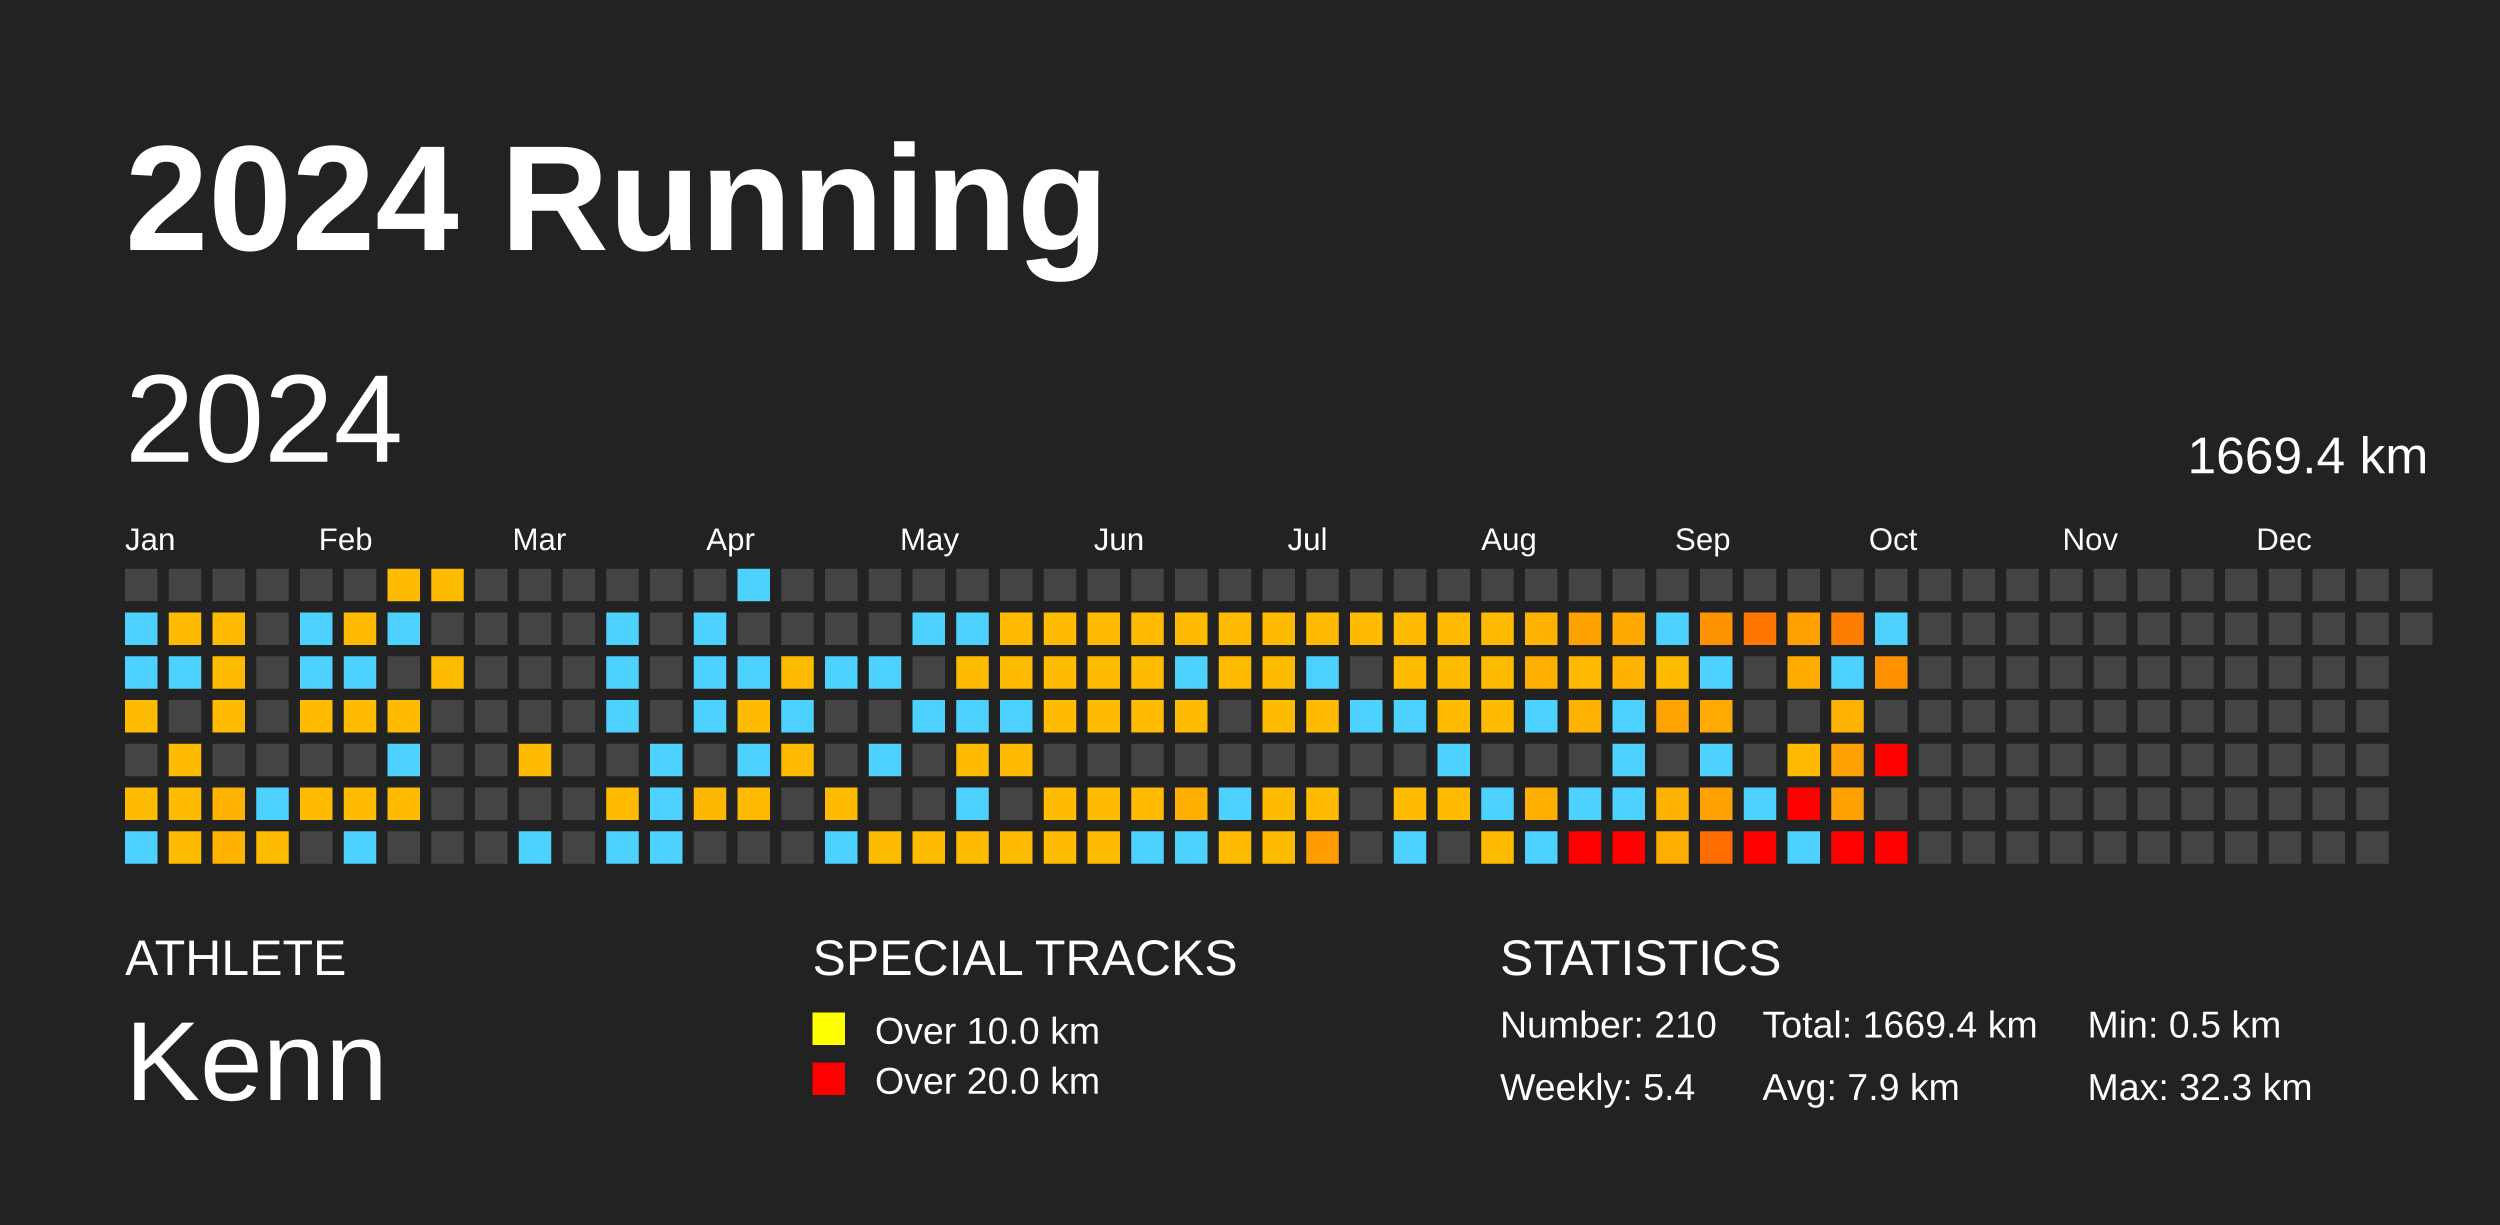
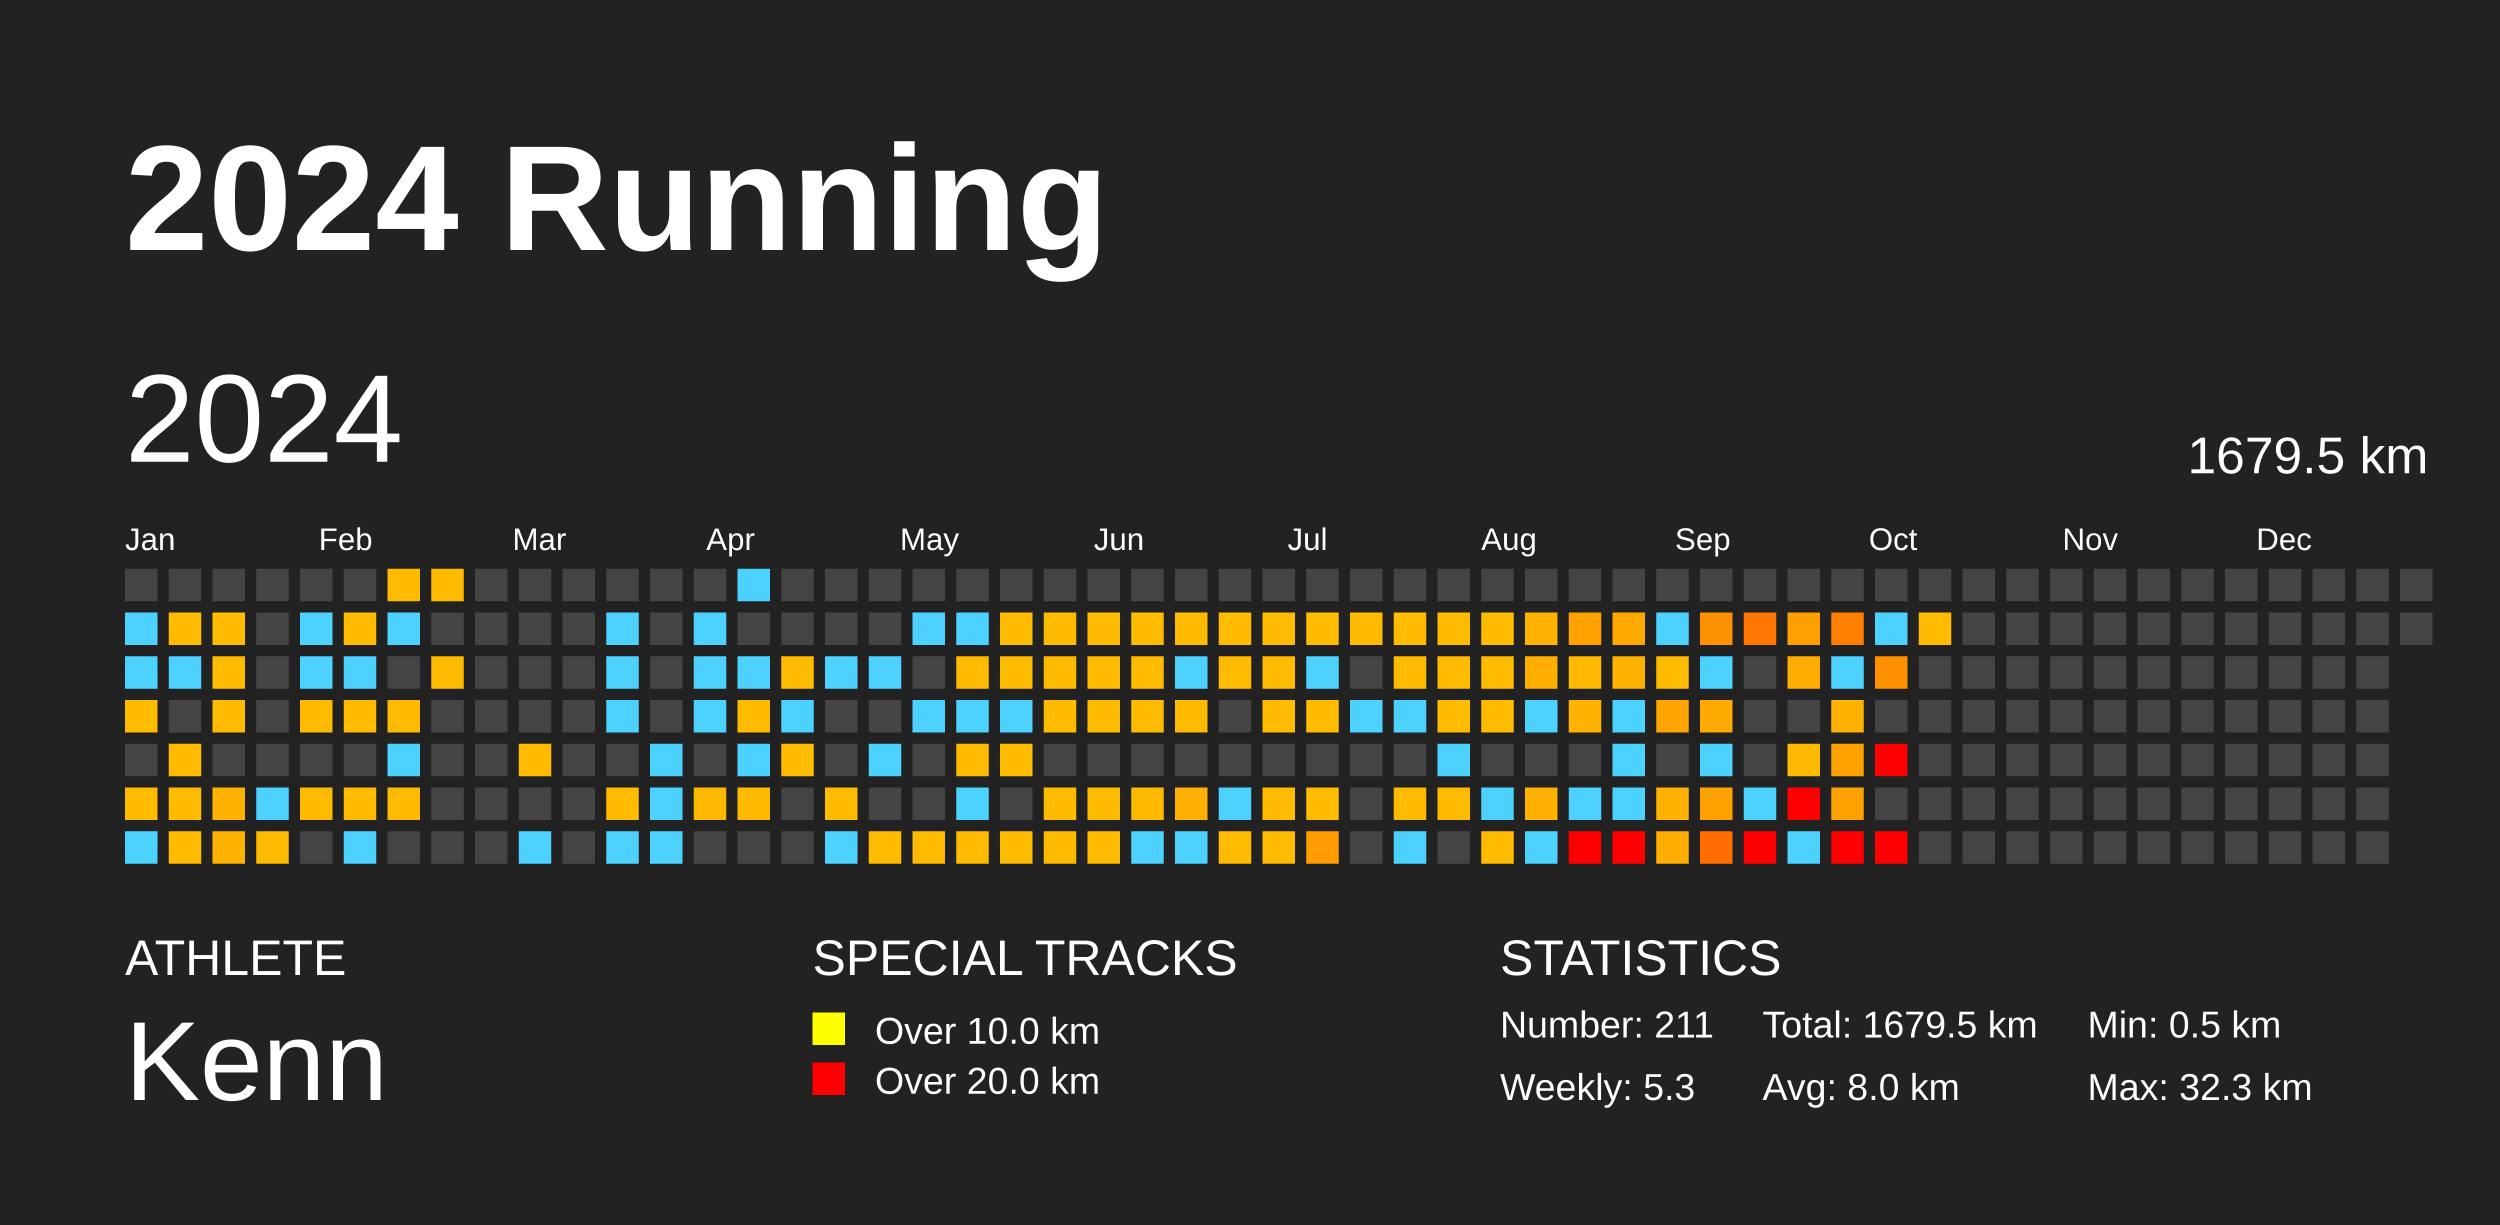
<svg xmlns="http://www.w3.org/2000/svg" baseProfile="full" height="98mm" version="1.1" viewBox="0,0,200,98" width="200mm">
  <defs />
  <rect fill="#222222" height="98" width="200" x="0" y="0" />
  <text fill="#FFFFFF" style="font-size:12px; font-family:Arial; font-weight:bold;" x="10" y="20">2024 Running</text>
  <text fill="#FFFFFF" style="font-size:4px; font-family:Arial" x="10" y="78">ATHLETE</text>
  <text fill="#FFFFFF" style="font-size:9px; font-family:Arial" x="10" y="88">Kenn</text>
  <text fill="#FFFFFF" style="font-size:4px; font-family:Arial" x="65" y="78">SPECIAL TRACKS</text>
  <rect fill="yellow" height="2.6" width="2.6" x="65" y="81" />
  <text fill="#FFFFFF" style="font-size:3px; font-family:Arial" x="70" y="83.5">Over 10.0 km</text>
  <rect fill="red" height="2.6" width="2.6" x="65" y="85" />
  <text fill="#FFFFFF" style="font-size:3px; font-family:Arial" x="70" y="87.5">Over 20.0 km</text>
  <text fill="#FFFFFF" style="font-size:4px; font-family:Arial" x="120" y="78">STATISTICS</text>
-   <text fill="#FFFFFF" style="font-size:3px; font-family:Arial" x="120" y="83">Number: 210</text>
-   <text fill="#FFFFFF" style="font-size:3px; font-family:Arial" x="120" y="88">Weekly: 5.4</text>
-   <text fill="#FFFFFF" style="font-size:3px; font-family:Arial" x="141" y="83">Total: 1669.4 km</text>
-   <text fill="#FFFFFF" style="font-size:3px; font-family:Arial" x="141" y="88">Avg: 7.9 km</text>
+   <text fill="#FFFFFF" style="font-size:3px; font-family:Arial" x="120" y="83">Number: 211</text>
+   <text fill="#FFFFFF" style="font-size:3px; font-family:Arial" x="120" y="88">Weekly: 5.3</text>
+   <text fill="#FFFFFF" style="font-size:3px; font-family:Arial" x="141" y="83">Total: 1679.5 km</text>
+   <text fill="#FFFFFF" style="font-size:3px; font-family:Arial" x="141" y="88">Avg: 8.0 km</text>
  <text fill="#FFFFFF" style="font-size:3px; font-family:Arial" x="167" y="83">Min: 0.5 km</text>
  <text fill="#FFFFFF" style="font-size:3px; font-family:Arial" x="167" y="88">Max: 32.3 km</text>
  <text dominant-baseline="hanging" fill="#FFFFFF" style="font-size:10.0px; font-family:Arial;" x="10" y="30">2024</text>
-   <text dominant-baseline="hanging" fill="#FFFFFF" style="font-size:4.125px; font-family:Arial;" x="175" y="35">1669.4 km</text>
+   <text dominant-baseline="hanging" fill="#FFFFFF" style="font-size:4.125px; font-family:Arial;" x="175" y="35">1679.5 km</text>
  <text fill="#FFFFFF" style="font-size:2.5px; font-family:Arial" x="10.0" y="44">Jan</text>
  <text fill="#FFFFFF" style="font-size:2.5px; font-family:Arial" x="25.5" y="44">Feb</text>
  <text fill="#FFFFFF" style="font-size:2.5px; font-family:Arial" x="41.0" y="44">Mar</text>
  <text fill="#FFFFFF" style="font-size:2.5px; font-family:Arial" x="56.5" y="44">Apr</text>
  <text fill="#FFFFFF" style="font-size:2.5px; font-family:Arial" x="72.0" y="44">May</text>
  <text fill="#FFFFFF" style="font-size:2.5px; font-family:Arial" x="87.5" y="44">Jun</text>
  <text fill="#FFFFFF" style="font-size:2.5px; font-family:Arial" x="103.0" y="44">Jul</text>
  <text fill="#FFFFFF" style="font-size:2.5px; font-family:Arial" x="118.5" y="44">Aug</text>
  <text fill="#FFFFFF" style="font-size:2.5px; font-family:Arial" x="134.0" y="44">Sep</text>
  <text fill="#FFFFFF" style="font-size:2.5px; font-family:Arial" x="149.5" y="44">Oct</text>
  <text fill="#FFFFFF" style="font-size:2.5px; font-family:Arial" x="165.0" y="44">Nov</text>
  <text fill="#FFFFFF" style="font-size:2.5px; font-family:Arial" x="180.5" y="44">Dec</text>
  <rect fill="#444444" height="2.6" width="2.6" x="10.0" y="45.5" />
  <rect fill="#4dd2ff" height="2.6" width="2.6" x="10.0" y="49.0" />
  <rect fill="#4dd2ff" height="2.6" width="2.6" x="10.0" y="52.5" />
  <rect fill="#ffbb00" height="2.6" width="2.6" x="10.0" y="56.0" />
  <rect fill="#444444" height="2.6" width="2.6" x="10.0" y="59.5" />
  <rect fill="#ffbb00" height="2.6" width="2.6" x="10.0" y="63.0" />
  <rect fill="#4dd2ff" height="2.6" width="2.6" x="10.0" y="66.5" />
  <rect fill="#444444" height="2.6" width="2.6" x="13.5" y="45.5" />
  <rect fill="#ffbb00" height="2.6" width="2.6" x="13.5" y="49.0" />
  <rect fill="#4dd2ff" height="2.6" width="2.6" x="13.5" y="52.5" />
  <rect fill="#444444" height="2.6" width="2.6" x="13.5" y="56.0" />
  <rect fill="#ffbb00" height="2.6" width="2.6" x="13.5" y="59.5" />
  <rect fill="#ffbb00" height="2.6" width="2.6" x="13.5" y="63.0" />
  <rect fill="#ffbb00" height="2.6" width="2.6" x="13.5" y="66.5" />
  <rect fill="#444444" height="2.6" width="2.6" x="17.0" y="45.5" />
  <rect fill="#ffbb00" height="2.6" width="2.6" x="17.0" y="49.0" />
  <rect fill="#ffbb00" height="2.6" width="2.6" x="17.0" y="52.5" />
  <rect fill="#ffbb00" height="2.6" width="2.6" x="17.0" y="56.0" />
  <rect fill="#444444" height="2.6" width="2.6" x="17.0" y="59.5" />
  <rect fill="#ffb200" height="2.6" width="2.6" x="17.0" y="63.0" />
  <rect fill="#ffb300" height="2.6" width="2.6" x="17.0" y="66.5" />
  <rect fill="#444444" height="2.6" width="2.6" x="20.5" y="45.5" />
  <rect fill="#444444" height="2.6" width="2.6" x="20.5" y="49.0" />
  <rect fill="#444444" height="2.6" width="2.6" x="20.5" y="52.5" />
  <rect fill="#444444" height="2.6" width="2.6" x="20.5" y="56.0" />
  <rect fill="#444444" height="2.6" width="2.6" x="20.5" y="59.5" />
  <rect fill="#4dd2ff" height="2.6" width="2.6" x="20.5" y="63.0" />
  <rect fill="#ffbb00" height="2.6" width="2.6" x="20.5" y="66.5" />
  <rect fill="#444444" height="2.6" width="2.6" x="24.0" y="45.5" />
  <rect fill="#4dd2ff" height="2.6" width="2.6" x="24.0" y="49.0" />
  <rect fill="#4dd2ff" height="2.6" width="2.6" x="24.0" y="52.5" />
  <rect fill="#ffbb00" height="2.6" width="2.6" x="24.0" y="56.0" />
  <rect fill="#444444" height="2.6" width="2.6" x="24.0" y="59.5" />
  <rect fill="#ffbb00" height="2.6" width="2.6" x="24.0" y="63.0" />
  <rect fill="#444444" height="2.6" width="2.6" x="24.0" y="66.5" />
  <rect fill="#444444" height="2.6" width="2.6" x="27.5" y="45.5" />
  <rect fill="#ffbb00" height="2.6" width="2.6" x="27.5" y="49.0" />
  <rect fill="#4dd2ff" height="2.6" width="2.6" x="27.5" y="52.5" />
  <rect fill="#ffbb00" height="2.6" width="2.6" x="27.5" y="56.0" />
  <rect fill="#444444" height="2.6" width="2.6" x="27.5" y="59.5" />
  <rect fill="#ffbb00" height="2.6" width="2.6" x="27.5" y="63.0" />
  <rect fill="#4dd2ff" height="2.6" width="2.6" x="27.5" y="66.5" />
  <rect fill="#ffbb00" height="2.6" width="2.6" x="31.0" y="45.5" />
  <rect fill="#4dd2ff" height="2.6" width="2.6" x="31.0" y="49.0" />
  <rect fill="#444444" height="2.6" width="2.6" x="31.0" y="52.5" />
  <rect fill="#ffbb00" height="2.6" width="2.6" x="31.0" y="56.0" />
  <rect fill="#4dd2ff" height="2.6" width="2.6" x="31.0" y="59.5" />
  <rect fill="#ffbb00" height="2.6" width="2.6" x="31.0" y="63.0" />
  <rect fill="#444444" height="2.6" width="2.6" x="31.0" y="66.5" />
  <rect fill="#ffbb00" height="2.6" width="2.6" x="34.5" y="45.5" />
  <rect fill="#444444" height="2.6" width="2.6" x="34.5" y="49.0" />
  <rect fill="#ffbb00" height="2.6" width="2.6" x="34.5" y="52.5" />
  <rect fill="#444444" height="2.6" width="2.6" x="34.5" y="56.0" />
  <rect fill="#444444" height="2.6" width="2.6" x="34.5" y="59.5" />
  <rect fill="#444444" height="2.6" width="2.6" x="34.5" y="63.0" />
  <rect fill="#444444" height="2.6" width="2.6" x="34.5" y="66.5" />
  <rect fill="#444444" height="2.6" width="2.6" x="38.0" y="45.5" />
  <rect fill="#444444" height="2.6" width="2.6" x="38.0" y="49.0" />
  <rect fill="#444444" height="2.6" width="2.6" x="38.0" y="52.5" />
  <rect fill="#444444" height="2.6" width="2.6" x="38.0" y="56.0" />
  <rect fill="#444444" height="2.6" width="2.6" x="38.0" y="59.5" />
  <rect fill="#444444" height="2.6" width="2.6" x="38.0" y="63.0" />
  <rect fill="#444444" height="2.6" width="2.6" x="38.0" y="66.5" />
  <rect fill="#444444" height="2.6" width="2.6" x="41.5" y="45.5" />
  <rect fill="#444444" height="2.6" width="2.6" x="41.5" y="49.0" />
  <rect fill="#444444" height="2.6" width="2.6" x="41.5" y="52.5" />
  <rect fill="#444444" height="2.6" width="2.6" x="41.5" y="56.0" />
  <rect fill="#ffbb00" height="2.6" width="2.6" x="41.5" y="59.5" />
  <rect fill="#444444" height="2.6" width="2.6" x="41.5" y="63.0" />
  <rect fill="#4dd2ff" height="2.6" width="2.6" x="41.5" y="66.5" />
  <rect fill="#444444" height="2.6" width="2.6" x="45.0" y="45.5" />
  <rect fill="#444444" height="2.6" width="2.6" x="45.0" y="49.0" />
  <rect fill="#444444" height="2.6" width="2.6" x="45.0" y="52.5" />
  <rect fill="#444444" height="2.6" width="2.6" x="45.0" y="56.0" />
  <rect fill="#444444" height="2.6" width="2.6" x="45.0" y="59.5" />
  <rect fill="#444444" height="2.6" width="2.6" x="45.0" y="63.0" />
  <rect fill="#444444" height="2.6" width="2.6" x="45.0" y="66.5" />
  <rect fill="#444444" height="2.6" width="2.6" x="48.5" y="45.5" />
  <rect fill="#4dd2ff" height="2.6" width="2.6" x="48.5" y="49.0" />
  <rect fill="#4dd2ff" height="2.6" width="2.6" x="48.5" y="52.5" />
  <rect fill="#4dd2ff" height="2.6" width="2.6" x="48.5" y="56.0" />
  <rect fill="#444444" height="2.6" width="2.6" x="48.5" y="59.5" />
  <rect fill="#ffbb00" height="2.6" width="2.6" x="48.5" y="63.0" />
  <rect fill="#4dd2ff" height="2.6" width="2.6" x="48.5" y="66.5" />
  <rect fill="#444444" height="2.6" width="2.6" x="52.0" y="45.5" />
  <rect fill="#444444" height="2.6" width="2.6" x="52.0" y="49.0" />
  <rect fill="#444444" height="2.6" width="2.6" x="52.0" y="52.5" />
  <rect fill="#444444" height="2.6" width="2.6" x="52.0" y="56.0" />
  <rect fill="#4dd2ff" height="2.6" width="2.6" x="52.0" y="59.5" />
  <rect fill="#4dd2ff" height="2.6" width="2.6" x="52.0" y="63.0" />
  <rect fill="#4dd2ff" height="2.6" width="2.6" x="52.0" y="66.5" />
  <rect fill="#444444" height="2.6" width="2.6" x="55.5" y="45.5" />
  <rect fill="#4dd2ff" height="2.6" width="2.6" x="55.5" y="49.0" />
  <rect fill="#4dd2ff" height="2.6" width="2.6" x="55.5" y="52.5" />
  <rect fill="#4dd2ff" height="2.6" width="2.6" x="55.5" y="56.0" />
  <rect fill="#444444" height="2.6" width="2.6" x="55.5" y="59.5" />
  <rect fill="#ffb800" height="2.6" width="2.6" x="55.5" y="63.0" />
  <rect fill="#444444" height="2.6" width="2.6" x="55.5" y="66.5" />
  <rect fill="#4dd2ff" height="2.6" width="2.6" x="59.0" y="45.5" />
  <rect fill="#444444" height="2.6" width="2.6" x="59.0" y="49.0" />
  <rect fill="#4dd2ff" height="2.6" width="2.6" x="59.0" y="52.5" />
  <rect fill="#ffbb00" height="2.6" width="2.6" x="59.0" y="56.0" />
  <rect fill="#4dd2ff" height="2.6" width="2.6" x="59.0" y="59.5" />
  <rect fill="#ffba00" height="2.6" width="2.6" x="59.0" y="63.0" />
  <rect fill="#444444" height="2.6" width="2.6" x="59.0" y="66.5" />
  <rect fill="#444444" height="2.6" width="2.6" x="62.5" y="45.5" />
  <rect fill="#444444" height="2.6" width="2.6" x="62.5" y="49.0" />
  <rect fill="#ffbb00" height="2.6" width="2.6" x="62.5" y="52.5" />
  <rect fill="#4dd2ff" height="2.6" width="2.6" x="62.5" y="56.0" />
  <rect fill="#ffbb00" height="2.6" width="2.6" x="62.5" y="59.5" />
  <rect fill="#444444" height="2.6" width="2.6" x="62.5" y="63.0" />
  <rect fill="#444444" height="2.6" width="2.6" x="62.5" y="66.5" />
  <rect fill="#444444" height="2.6" width="2.6" x="66.0" y="45.5" />
  <rect fill="#444444" height="2.6" width="2.6" x="66.0" y="49.0" />
  <rect fill="#4dd2ff" height="2.6" width="2.6" x="66.0" y="52.5" />
  <rect fill="#444444" height="2.6" width="2.6" x="66.0" y="56.0" />
  <rect fill="#444444" height="2.6" width="2.6" x="66.0" y="59.5" />
  <rect fill="#ffbb00" height="2.6" width="2.6" x="66.0" y="63.0" />
  <rect fill="#4dd2ff" height="2.6" width="2.6" x="66.0" y="66.5" />
  <rect fill="#444444" height="2.6" width="2.6" x="69.5" y="45.5" />
  <rect fill="#444444" height="2.6" width="2.6" x="69.5" y="49.0" />
  <rect fill="#4dd2ff" height="2.6" width="2.6" x="69.5" y="52.5" />
  <rect fill="#444444" height="2.6" width="2.6" x="69.5" y="56.0" />
  <rect fill="#4dd2ff" height="2.6" width="2.6" x="69.5" y="59.5" />
  <rect fill="#444444" height="2.6" width="2.6" x="69.5" y="63.0" />
  <rect fill="#ffbb00" height="2.6" width="2.6" x="69.5" y="66.5" />
  <rect fill="#444444" height="2.6" width="2.6" x="73.0" y="45.5" />
  <rect fill="#4dd2ff" height="2.6" width="2.6" x="73.0" y="49.0" />
  <rect fill="#444444" height="2.6" width="2.6" x="73.0" y="52.5" />
  <rect fill="#4dd2ff" height="2.6" width="2.6" x="73.0" y="56.0" />
  <rect fill="#444444" height="2.6" width="2.6" x="73.0" y="59.5" />
  <rect fill="#444444" height="2.6" width="2.6" x="73.0" y="63.0" />
  <rect fill="#ffbb00" height="2.6" width="2.6" x="73.0" y="66.5" />
  <rect fill="#444444" height="2.6" width="2.6" x="76.5" y="45.5" />
  <rect fill="#4dd2ff" height="2.6" width="2.6" x="76.5" y="49.0" />
  <rect fill="#ffbb00" height="2.6" width="2.6" x="76.5" y="52.5" />
  <rect fill="#4dd2ff" height="2.6" width="2.6" x="76.5" y="56.0" />
  <rect fill="#ffbb00" height="2.6" width="2.6" x="76.5" y="59.5" />
  <rect fill="#4dd2ff" height="2.6" width="2.6" x="76.5" y="63.0" />
  <rect fill="#ffbb00" height="2.6" width="2.6" x="76.5" y="66.5" />
  <rect fill="#444444" height="2.6" width="2.6" x="80.0" y="45.5" />
  <rect fill="#ffbb00" height="2.6" width="2.6" x="80.0" y="49.0" />
  <rect fill="#ffbb00" height="2.6" width="2.6" x="80.0" y="52.5" />
  <rect fill="#4dd2ff" height="2.6" width="2.6" x="80.0" y="56.0" />
  <rect fill="#ffbb00" height="2.6" width="2.6" x="80.0" y="59.5" />
  <rect fill="#444444" height="2.6" width="2.6" x="80.0" y="63.0" />
  <rect fill="#ffbb00" height="2.6" width="2.6" x="80.0" y="66.5" />
  <rect fill="#444444" height="2.6" width="2.6" x="83.5" y="45.5" />
  <rect fill="#ffbb00" height="2.6" width="2.6" x="83.5" y="49.0" />
  <rect fill="#ffbb00" height="2.6" width="2.6" x="83.5" y="52.5" />
  <rect fill="#ffbb00" height="2.6" width="2.6" x="83.5" y="56.0" />
  <rect fill="#444444" height="2.6" width="2.6" x="83.5" y="59.5" />
  <rect fill="#ffbb00" height="2.6" width="2.6" x="83.5" y="63.0" />
  <rect fill="#ffbb00" height="2.6" width="2.6" x="83.5" y="66.5" />
  <rect fill="#444444" height="2.6" width="2.6" x="87.0" y="45.5" />
  <rect fill="#ffbb00" height="2.6" width="2.6" x="87.0" y="49.0" />
  <rect fill="#ffbb00" height="2.6" width="2.6" x="87.0" y="52.5" />
  <rect fill="#ffbb00" height="2.6" width="2.6" x="87.0" y="56.0" />
  <rect fill="#444444" height="2.6" width="2.6" x="87.0" y="59.5" />
  <rect fill="#ffbb00" height="2.6" width="2.6" x="87.0" y="63.0" />
  <rect fill="#ffbb00" height="2.6" width="2.6" x="87.0" y="66.5" />
  <rect fill="#444444" height="2.6" width="2.6" x="90.5" y="45.5" />
  <rect fill="#ffbb00" height="2.6" width="2.6" x="90.5" y="49.0" />
  <rect fill="#ffbb00" height="2.6" width="2.6" x="90.5" y="52.5" />
  <rect fill="#ffbb00" height="2.6" width="2.6" x="90.5" y="56.0" />
  <rect fill="#444444" height="2.6" width="2.6" x="90.5" y="59.5" />
  <rect fill="#ffba00" height="2.6" width="2.6" x="90.5" y="63.0" />
  <rect fill="#4dd2ff" height="2.6" width="2.6" x="90.5" y="66.5" />
  <rect fill="#444444" height="2.6" width="2.6" x="94.0" y="45.5" />
  <rect fill="#ffbb00" height="2.6" width="2.6" x="94.0" y="49.0" />
  <rect fill="#4dd2ff" height="2.6" width="2.6" x="94.0" y="52.5" />
  <rect fill="#ffbb00" height="2.6" width="2.6" x="94.0" y="56.0" />
  <rect fill="#444444" height="2.6" width="2.6" x="94.0" y="59.5" />
  <rect fill="#ffb000" height="2.6" width="2.6" x="94.0" y="63.0" />
  <rect fill="#4dd2ff" height="2.6" width="2.6" x="94.0" y="66.5" />
  <rect fill="#444444" height="2.6" width="2.6" x="97.5" y="45.5" />
  <rect fill="#ffbb00" height="2.6" width="2.6" x="97.5" y="49.0" />
  <rect fill="#ffbb00" height="2.6" width="2.6" x="97.5" y="52.5" />
  <rect fill="#444444" height="2.6" width="2.6" x="97.5" y="56.0" />
  <rect fill="#444444" height="2.6" width="2.6" x="97.5" y="59.5" />
  <rect fill="#4dd2ff" height="2.6" width="2.6" x="97.5" y="63.0" />
  <rect fill="#ffbb00" height="2.6" width="2.6" x="97.5" y="66.5" />
  <rect fill="#444444" height="2.6" width="2.6" x="101.0" y="45.5" />
  <rect fill="#ffbb00" height="2.6" width="2.6" x="101.0" y="49.0" />
  <rect fill="#ffbb00" height="2.6" width="2.6" x="101.0" y="52.5" />
  <rect fill="#ffbb00" height="2.6" width="2.6" x="101.0" y="56.0" />
  <rect fill="#444444" height="2.6" width="2.6" x="101.0" y="59.5" />
  <rect fill="#ffbb00" height="2.6" width="2.6" x="101.0" y="63.0" />
  <rect fill="#ffbb00" height="2.6" width="2.6" x="101.0" y="66.5" />
  <rect fill="#444444" height="2.6" width="2.6" x="104.5" y="45.5" />
  <rect fill="#ffbb00" height="2.6" width="2.6" x="104.5" y="49.0" />
  <rect fill="#4dd2ff" height="2.6" width="2.6" x="104.5" y="52.5" />
  <rect fill="#ffbb00" height="2.6" width="2.6" x="104.5" y="56.0" />
  <rect fill="#444444" height="2.6" width="2.6" x="104.5" y="59.5" />
  <rect fill="#ffbb00" height="2.6" width="2.6" x="104.5" y="63.0" />
  <rect fill="#ff9d00" height="2.6" width="2.6" x="104.5" y="66.5" />
  <rect fill="#444444" height="2.6" width="2.6" x="108.0" y="45.5" />
  <rect fill="#ffbb00" height="2.6" width="2.6" x="108.0" y="49.0" />
  <rect fill="#444444" height="2.6" width="2.6" x="108.0" y="52.5" />
  <rect fill="#4dd2ff" height="2.6" width="2.6" x="108.0" y="56.0" />
  <rect fill="#444444" height="2.6" width="2.6" x="108.0" y="59.5" />
  <rect fill="#444444" height="2.6" width="2.6" x="108.0" y="63.0" />
  <rect fill="#444444" height="2.6" width="2.6" x="108.0" y="66.5" />
  <rect fill="#444444" height="2.6" width="2.6" x="111.5" y="45.5" />
  <rect fill="#ffbb00" height="2.6" width="2.6" x="111.5" y="49.0" />
  <rect fill="#ffbb00" height="2.6" width="2.6" x="111.5" y="52.5" />
  <rect fill="#4dd2ff" height="2.6" width="2.6" x="111.5" y="56.0" />
  <rect fill="#444444" height="2.6" width="2.6" x="111.5" y="59.5" />
  <rect fill="#ffbb00" height="2.6" width="2.6" x="111.5" y="63.0" />
  <rect fill="#4dd2ff" height="2.6" width="2.6" x="111.5" y="66.5" />
  <rect fill="#444444" height="2.6" width="2.6" x="115.0" y="45.5" />
  <rect fill="#ffbb00" height="2.6" width="2.6" x="115.0" y="49.0" />
  <rect fill="#ffbb00" height="2.6" width="2.6" x="115.0" y="52.5" />
  <rect fill="#ffbb00" height="2.6" width="2.6" x="115.0" y="56.0" />
  <rect fill="#4dd2ff" height="2.6" width="2.6" x="115.0" y="59.5" />
  <rect fill="#ffbb00" height="2.6" width="2.6" x="115.0" y="63.0" />
  <rect fill="#444444" height="2.6" width="2.6" x="115.0" y="66.5" />
  <rect fill="#444444" height="2.6" width="2.6" x="118.5" y="45.5" />
  <rect fill="#ffbb00" height="2.6" width="2.6" x="118.5" y="49.0" />
  <rect fill="#ffbb00" height="2.6" width="2.6" x="118.5" y="52.5" />
  <rect fill="#ffbb00" height="2.6" width="2.6" x="118.5" y="56.0" />
  <rect fill="#444444" height="2.6" width="2.6" x="118.5" y="59.5" />
  <rect fill="#4dd2ff" height="2.6" width="2.6" x="118.5" y="63.0" />
  <rect fill="#ffbb00" height="2.6" width="2.6" x="118.5" y="66.5" />
  <rect fill="#444444" height="2.6" width="2.6" x="122.0" y="45.5" />
  <rect fill="#ffb300" height="2.6" width="2.6" x="122.0" y="49.0" />
  <rect fill="#ffaf00" height="2.6" width="2.6" x="122.0" y="52.5" />
  <rect fill="#4dd2ff" height="2.6" width="2.6" x="122.0" y="56.0" />
  <rect fill="#444444" height="2.6" width="2.6" x="122.0" y="59.5" />
  <rect fill="#ffb000" height="2.6" width="2.6" x="122.0" y="63.0" />
  <rect fill="#4dd2ff" height="2.6" width="2.6" x="122.0" y="66.5" />
  <rect fill="#444444" height="2.6" width="2.6" x="125.5" y="45.5" />
  <rect fill="#ffa200" height="2.6" width="2.6" x="125.5" y="49.0" />
  <rect fill="#ffb900" height="2.6" width="2.6" x="125.5" y="52.5" />
  <rect fill="#ffb300" height="2.6" width="2.6" x="125.5" y="56.0" />
  <rect fill="#444444" height="2.6" width="2.6" x="125.5" y="59.5" />
  <rect fill="#4dd2ff" height="2.6" width="2.6" x="125.5" y="63.0" />
  <rect fill="red" height="2.6" width="2.6" x="125.5" y="66.5" />
  <rect fill="#444444" height="2.6" width="2.6" x="129.0" y="45.5" />
  <rect fill="#ffa900" height="2.6" width="2.6" x="129.0" y="49.0" />
  <rect fill="#ffb300" height="2.6" width="2.6" x="129.0" y="52.5" />
  <rect fill="#4dd2ff" height="2.6" width="2.6" x="129.0" y="56.0" />
  <rect fill="#4dd2ff" height="2.6" width="2.6" x="129.0" y="59.5" />
  <rect fill="#4dd2ff" height="2.6" width="2.6" x="129.0" y="63.0" />
  <rect fill="red" height="2.6" width="2.6" x="129.0" y="66.5" />
  <rect fill="#444444" height="2.6" width="2.6" x="132.5" y="45.5" />
  <rect fill="#4dd2ff" height="2.6" width="2.6" x="132.5" y="49.0" />
  <rect fill="#ffbb00" height="2.6" width="2.6" x="132.5" y="52.5" />
  <rect fill="#ffa400" height="2.6" width="2.6" x="132.5" y="56.0" />
  <rect fill="#444444" height="2.6" width="2.6" x="132.5" y="59.5" />
  <rect fill="#ffb300" height="2.6" width="2.6" x="132.5" y="63.0" />
  <rect fill="#ffad00" height="2.6" width="2.6" x="132.5" y="66.5" />
  <rect fill="#444444" height="2.6" width="2.6" x="136.0" y="45.5" />
  <rect fill="#ff9200" height="2.6" width="2.6" x="136.0" y="49.0" />
  <rect fill="#4dd2ff" height="2.6" width="2.6" x="136.0" y="52.5" />
  <rect fill="#ffaa00" height="2.6" width="2.6" x="136.0" y="56.0" />
  <rect fill="#4dd2ff" height="2.6" width="2.6" x="136.0" y="59.5" />
  <rect fill="#ffa200" height="2.6" width="2.6" x="136.0" y="63.0" />
  <rect fill="#ff6d00" height="2.6" width="2.6" x="136.0" y="66.5" />
  <rect fill="#444444" height="2.6" width="2.6" x="139.5" y="45.5" />
  <rect fill="#ff7600" height="2.6" width="2.6" x="139.5" y="49.0" />
  <rect fill="#444444" height="2.6" width="2.6" x="139.5" y="52.5" />
  <rect fill="#444444" height="2.6" width="2.6" x="139.5" y="56.0" />
  <rect fill="#444444" height="2.6" width="2.6" x="139.5" y="59.5" />
  <rect fill="#4dd2ff" height="2.6" width="2.6" x="139.5" y="63.0" />
  <rect fill="red" height="2.6" width="2.6" x="139.5" y="66.5" />
  <rect fill="#444444" height="2.6" width="2.6" x="143.0" y="45.5" />
  <rect fill="#ff9f00" height="2.6" width="2.6" x="143.0" y="49.0" />
  <rect fill="#ffab00" height="2.6" width="2.6" x="143.0" y="52.5" />
  <rect fill="#444444" height="2.6" width="2.6" x="143.0" y="56.0" />
  <rect fill="#ffb900" height="2.6" width="2.6" x="143.0" y="59.5" />
  <rect fill="red" height="2.6" width="2.6" x="143.0" y="63.0" />
  <rect fill="#4dd2ff" height="2.6" width="2.6" x="143.0" y="66.5" />
  <rect fill="#444444" height="2.6" width="2.6" x="146.5" y="45.5" />
  <rect fill="#ff7e00" height="2.6" width="2.6" x="146.5" y="49.0" />
  <rect fill="#4dd2ff" height="2.6" width="2.6" x="146.5" y="52.5" />
  <rect fill="#ffb300" height="2.6" width="2.6" x="146.5" y="56.0" />
  <rect fill="#ffa200" height="2.6" width="2.6" x="146.5" y="59.5" />
  <rect fill="#ffa200" height="2.6" width="2.6" x="146.5" y="63.0" />
  <rect fill="red" height="2.6" width="2.6" x="146.5" y="66.5" />
  <rect fill="#444444" height="2.6" width="2.6" x="150.0" y="45.5" />
  <rect fill="#4dd2ff" height="2.6" width="2.6" x="150.0" y="49.0" />
  <rect fill="#ff9000" height="2.6" width="2.6" x="150.0" y="52.5" />
  <rect fill="#444444" height="2.6" width="2.6" x="150.0" y="56.0" />
  <rect fill="red" height="2.6" width="2.6" x="150.0" y="59.5" />
  <rect fill="#444444" height="2.6" width="2.6" x="150.0" y="63.0" />
  <rect fill="red" height="2.6" width="2.6" x="150.0" y="66.5" />
  <rect fill="#444444" height="2.6" width="2.6" x="153.5" y="45.5" />
-   <rect fill="#444444" height="2.6" width="2.6" x="153.5" y="49.0" />
+   <rect fill="#ffbb00" height="2.6" width="2.6" x="153.5" y="49.0" />
  <rect fill="#444444" height="2.6" width="2.6" x="153.5" y="52.5" />
  <rect fill="#444444" height="2.6" width="2.6" x="153.5" y="56.0" />
  <rect fill="#444444" height="2.6" width="2.6" x="153.5" y="59.5" />
  <rect fill="#444444" height="2.6" width="2.6" x="153.5" y="63.0" />
  <rect fill="#444444" height="2.6" width="2.6" x="153.5" y="66.5" />
  <rect fill="#444444" height="2.6" width="2.6" x="157.0" y="45.5" />
  <rect fill="#444444" height="2.6" width="2.6" x="157.0" y="49.0" />
  <rect fill="#444444" height="2.6" width="2.6" x="157.0" y="52.5" />
  <rect fill="#444444" height="2.6" width="2.6" x="157.0" y="56.0" />
  <rect fill="#444444" height="2.6" width="2.6" x="157.0" y="59.5" />
  <rect fill="#444444" height="2.6" width="2.6" x="157.0" y="63.0" />
  <rect fill="#444444" height="2.6" width="2.6" x="157.0" y="66.5" />
  <rect fill="#444444" height="2.6" width="2.6" x="160.5" y="45.5" />
  <rect fill="#444444" height="2.6" width="2.6" x="160.5" y="49.0" />
  <rect fill="#444444" height="2.6" width="2.6" x="160.5" y="52.5" />
  <rect fill="#444444" height="2.6" width="2.6" x="160.5" y="56.0" />
  <rect fill="#444444" height="2.6" width="2.6" x="160.5" y="59.5" />
  <rect fill="#444444" height="2.6" width="2.6" x="160.5" y="63.0" />
  <rect fill="#444444" height="2.6" width="2.6" x="160.5" y="66.5" />
  <rect fill="#444444" height="2.6" width="2.6" x="164.0" y="45.5" />
  <rect fill="#444444" height="2.6" width="2.6" x="164.0" y="49.0" />
  <rect fill="#444444" height="2.6" width="2.6" x="164.0" y="52.5" />
  <rect fill="#444444" height="2.6" width="2.6" x="164.0" y="56.0" />
  <rect fill="#444444" height="2.6" width="2.6" x="164.0" y="59.5" />
  <rect fill="#444444" height="2.6" width="2.6" x="164.0" y="63.0" />
  <rect fill="#444444" height="2.6" width="2.6" x="164.0" y="66.5" />
  <rect fill="#444444" height="2.6" width="2.6" x="167.5" y="45.5" />
  <rect fill="#444444" height="2.6" width="2.6" x="167.5" y="49.0" />
  <rect fill="#444444" height="2.6" width="2.6" x="167.5" y="52.5" />
  <rect fill="#444444" height="2.6" width="2.6" x="167.5" y="56.0" />
  <rect fill="#444444" height="2.6" width="2.6" x="167.5" y="59.5" />
  <rect fill="#444444" height="2.6" width="2.6" x="167.5" y="63.0" />
  <rect fill="#444444" height="2.6" width="2.6" x="167.5" y="66.5" />
  <rect fill="#444444" height="2.6" width="2.6" x="171.0" y="45.5" />
  <rect fill="#444444" height="2.6" width="2.6" x="171.0" y="49.0" />
  <rect fill="#444444" height="2.6" width="2.6" x="171.0" y="52.5" />
  <rect fill="#444444" height="2.6" width="2.6" x="171.0" y="56.0" />
  <rect fill="#444444" height="2.6" width="2.6" x="171.0" y="59.5" />
  <rect fill="#444444" height="2.6" width="2.6" x="171.0" y="63.0" />
  <rect fill="#444444" height="2.6" width="2.6" x="171.0" y="66.5" />
  <rect fill="#444444" height="2.6" width="2.6" x="174.5" y="45.5" />
  <rect fill="#444444" height="2.6" width="2.6" x="174.5" y="49.0" />
  <rect fill="#444444" height="2.6" width="2.6" x="174.5" y="52.5" />
  <rect fill="#444444" height="2.6" width="2.6" x="174.5" y="56.0" />
  <rect fill="#444444" height="2.6" width="2.6" x="174.5" y="59.5" />
  <rect fill="#444444" height="2.6" width="2.6" x="174.5" y="63.0" />
  <rect fill="#444444" height="2.6" width="2.6" x="174.5" y="66.5" />
  <rect fill="#444444" height="2.6" width="2.6" x="178.0" y="45.5" />
  <rect fill="#444444" height="2.6" width="2.6" x="178.0" y="49.0" />
  <rect fill="#444444" height="2.6" width="2.6" x="178.0" y="52.5" />
  <rect fill="#444444" height="2.6" width="2.6" x="178.0" y="56.0" />
  <rect fill="#444444" height="2.6" width="2.6" x="178.0" y="59.5" />
  <rect fill="#444444" height="2.6" width="2.6" x="178.0" y="63.0" />
  <rect fill="#444444" height="2.6" width="2.6" x="178.0" y="66.5" />
  <rect fill="#444444" height="2.6" width="2.6" x="181.5" y="45.5" />
  <rect fill="#444444" height="2.6" width="2.6" x="181.5" y="49.0" />
  <rect fill="#444444" height="2.6" width="2.6" x="181.5" y="52.5" />
  <rect fill="#444444" height="2.6" width="2.6" x="181.5" y="56.0" />
  <rect fill="#444444" height="2.6" width="2.6" x="181.5" y="59.5" />
  <rect fill="#444444" height="2.6" width="2.6" x="181.5" y="63.0" />
  <rect fill="#444444" height="2.6" width="2.6" x="181.5" y="66.5" />
  <rect fill="#444444" height="2.6" width="2.6" x="185.0" y="45.5" />
  <rect fill="#444444" height="2.6" width="2.6" x="185.0" y="49.0" />
  <rect fill="#444444" height="2.6" width="2.6" x="185.0" y="52.5" />
  <rect fill="#444444" height="2.6" width="2.6" x="185.0" y="56.0" />
  <rect fill="#444444" height="2.6" width="2.6" x="185.0" y="59.5" />
  <rect fill="#444444" height="2.6" width="2.6" x="185.0" y="63.0" />
  <rect fill="#444444" height="2.6" width="2.6" x="185.0" y="66.5" />
  <rect fill="#444444" height="2.6" width="2.6" x="188.5" y="45.5" />
  <rect fill="#444444" height="2.6" width="2.6" x="188.5" y="49.0" />
  <rect fill="#444444" height="2.6" width="2.6" x="188.5" y="52.5" />
  <rect fill="#444444" height="2.6" width="2.6" x="188.5" y="56.0" />
  <rect fill="#444444" height="2.6" width="2.6" x="188.5" y="59.5" />
  <rect fill="#444444" height="2.6" width="2.6" x="188.5" y="63.0" />
  <rect fill="#444444" height="2.6" width="2.6" x="188.5" y="66.5" />
  <rect fill="#444444" height="2.6" width="2.6" x="192.0" y="45.5" />
  <rect fill="#444444" height="2.6" width="2.6" x="192.0" y="49.0" />
</svg>
